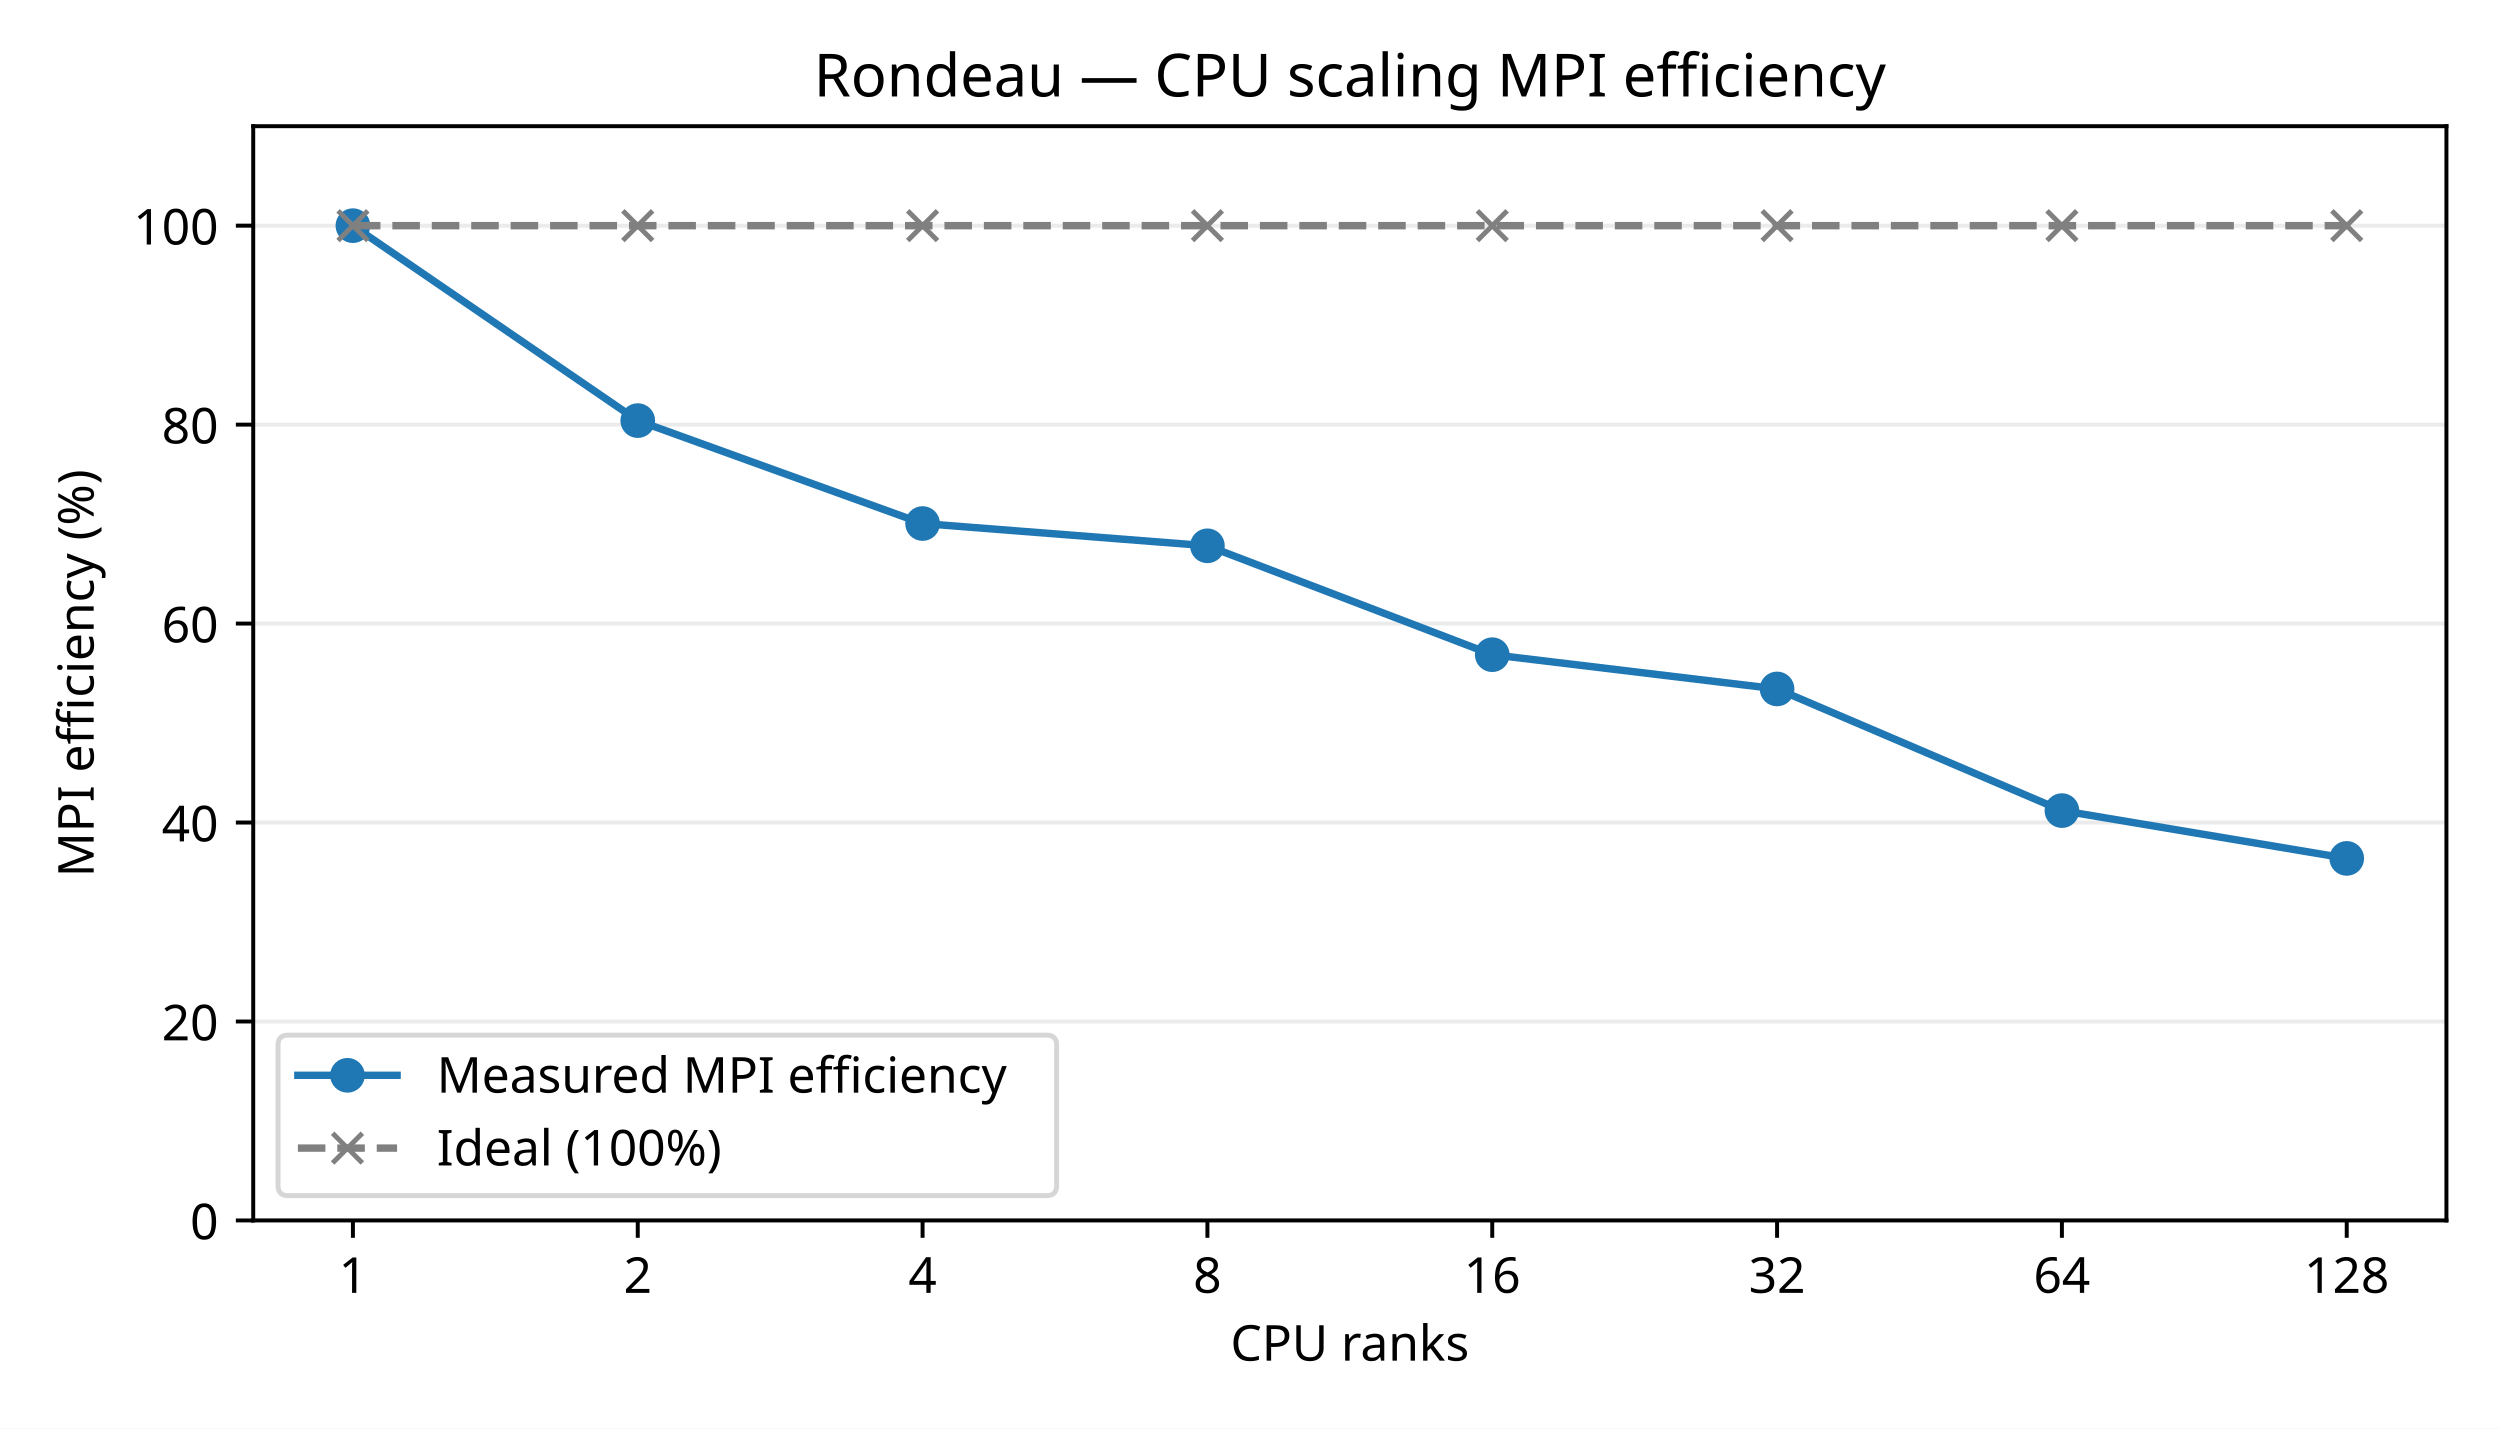
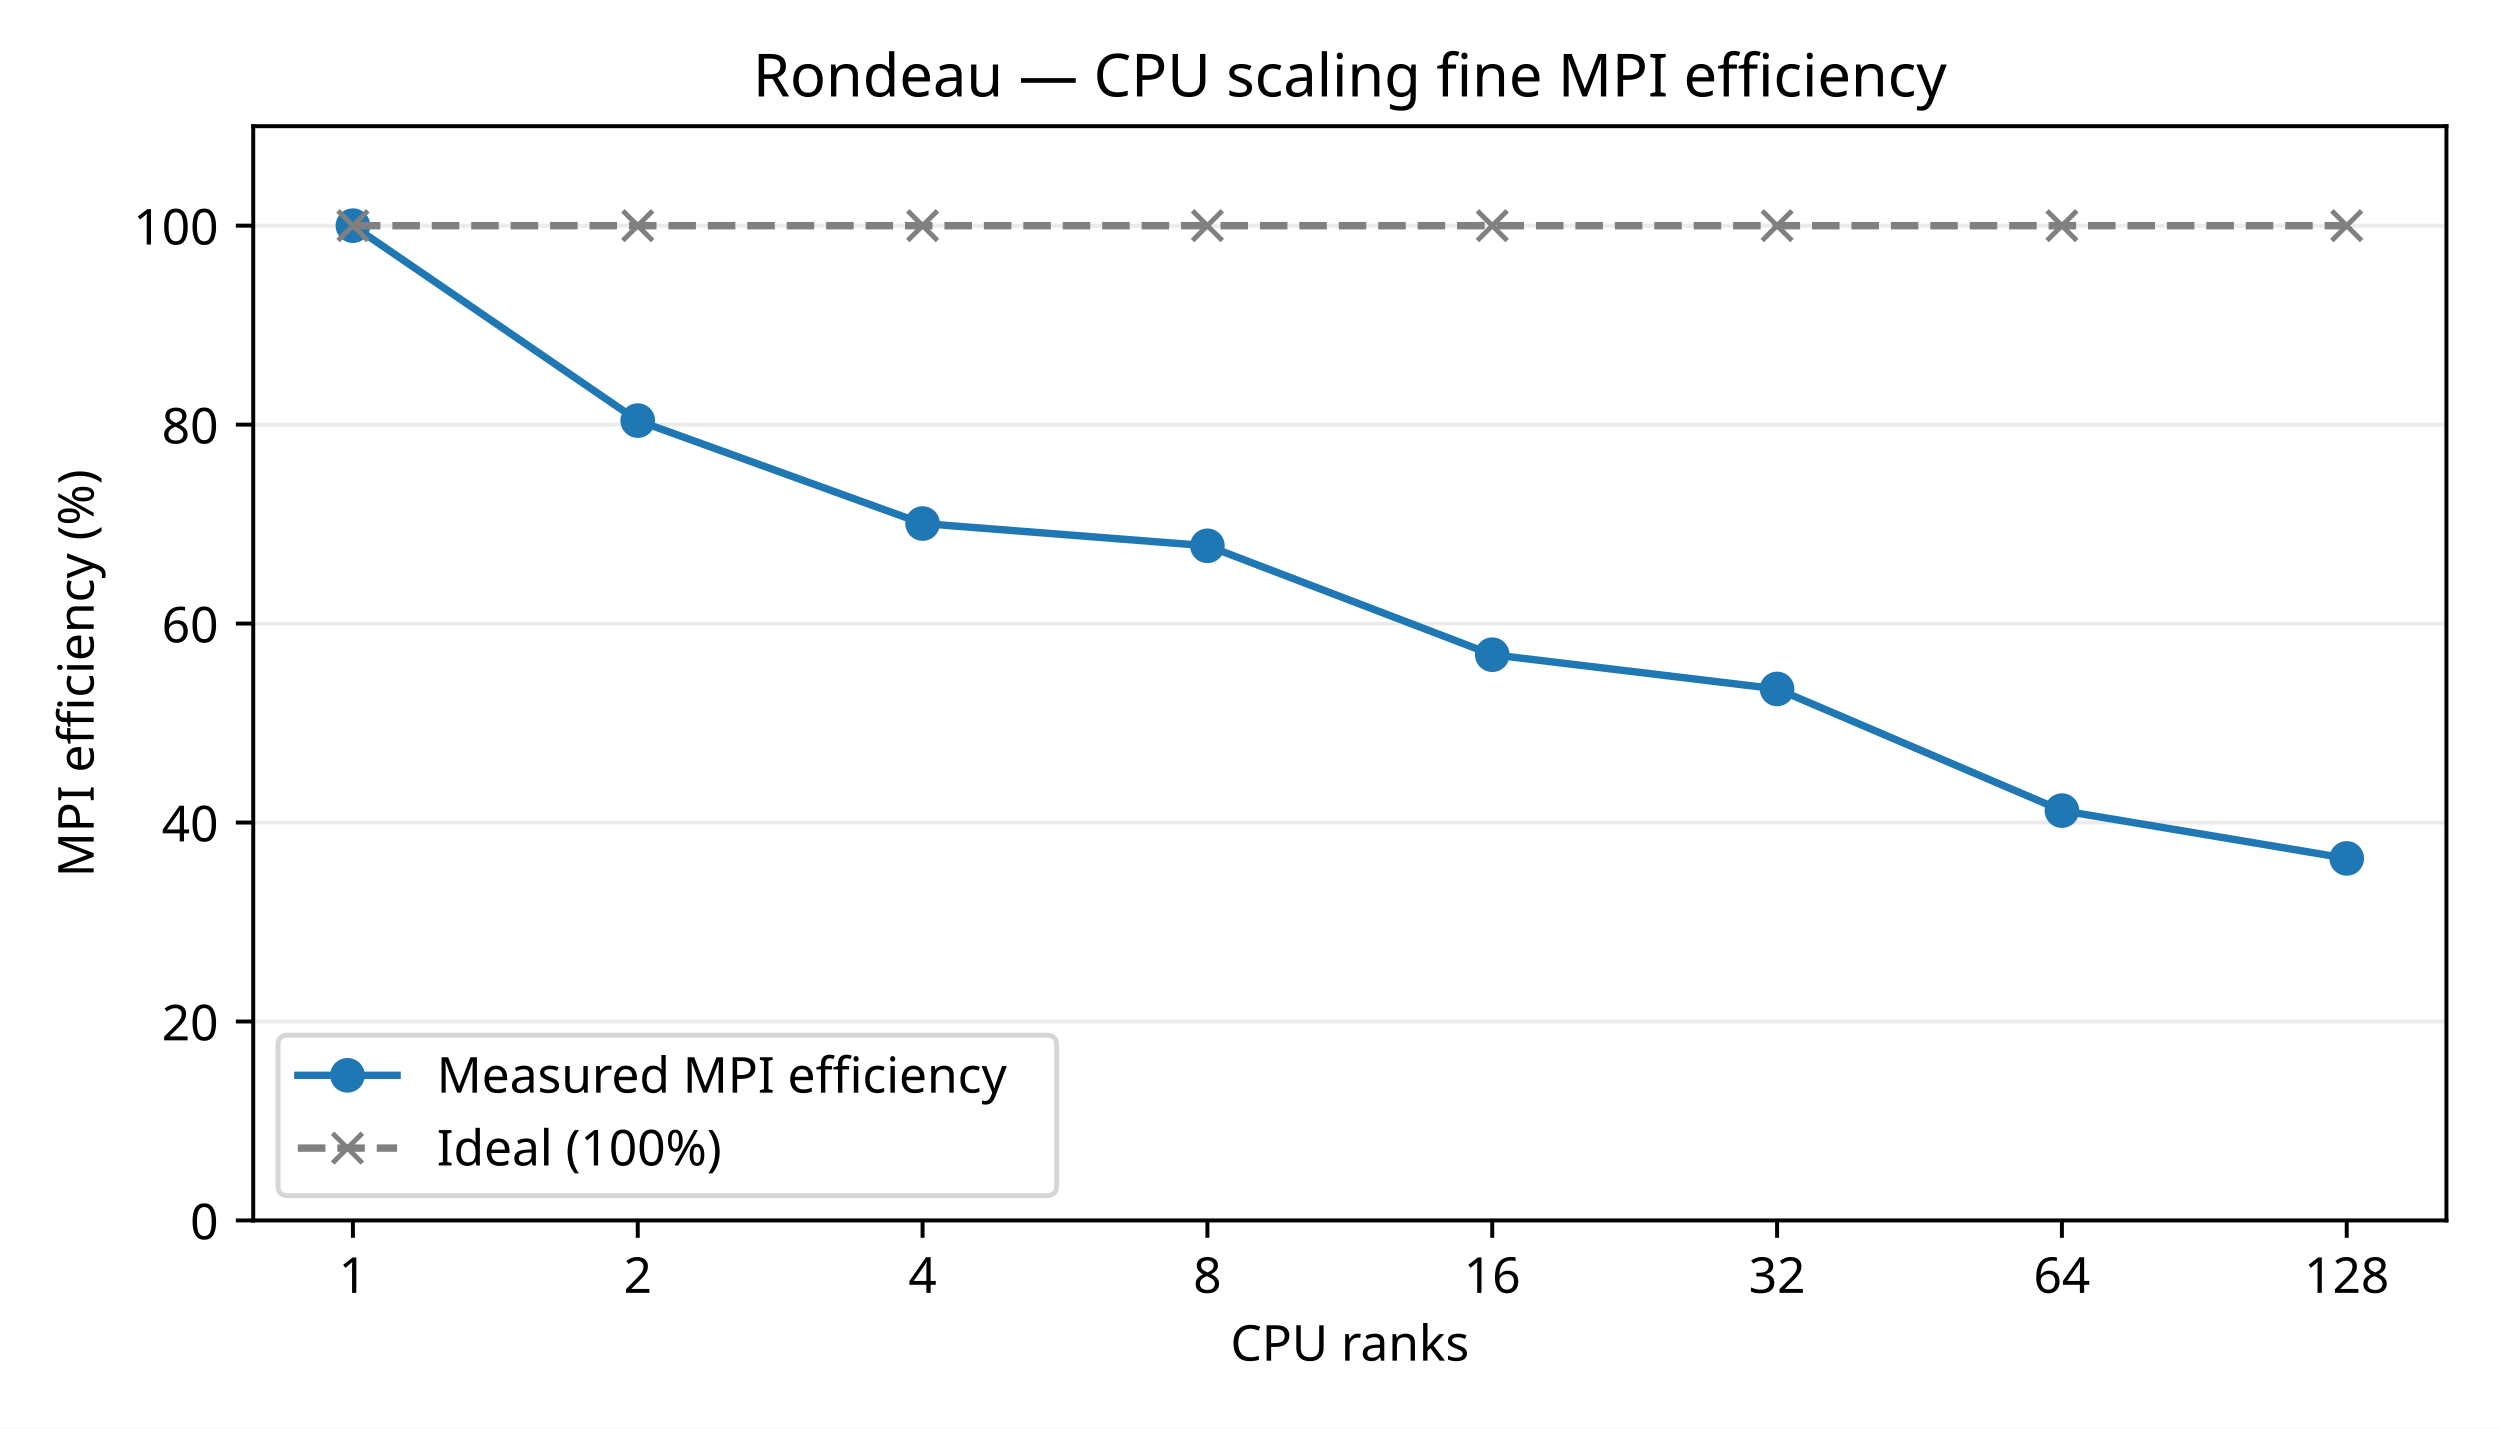
<svg xmlns="http://www.w3.org/2000/svg" xmlns:xlink="http://www.w3.org/1999/xlink" width="504pt" height="288pt" viewBox="0 0 504 288" version="1.1">
  <defs>
    <style type="text/css">*{stroke-linejoin: round; stroke-linecap: butt}</style>
  </defs>
  <g id="figure_1">
    <g id="patch_1">
      <path d="M 0 288 L 504 288 L 504 0 L 0 0 z " style="fill: #ffffff" />
    </g>
    <g id="axes_1">
      <g id="patch_2">
        <path d="M 51.05 246.04 L 493.2 246.04 L 493.2 25.44 L 51.05 25.44 z " style="fill: #ffffff" />
      </g>
      <g id="matplotlib.axis_1">
        <g id="xtick_1">
          <g id="line2d_1">
            <defs>
              <path id="mce72cfa7c0" d="M 0 0 L 0 3.5 " style="stroke: #000000; stroke-width: 0.8" />
            </defs>
            <g>
              <use xlink:href="#mce72cfa7c0" x="71.148" y="246.04" style="stroke: #000000; stroke-width: 0.8" />
            </g>
          </g>
          <g id="text_1">
            <text style="font: 10px 'sans-serif'; text-anchor: middle" x="71.148" y="260.638" transform="rotate(-0, 71.14773, 260.6384)">1</text>
          </g>
        </g>
        <g id="xtick_2">
          <g id="line2d_2">
            <g>
              <use xlink:href="#mce72cfa7c0" x="128.57" y="246.04" style="stroke: #000000; stroke-width: 0.8" />
            </g>
          </g>
          <g id="text_2">
            <text style="font: 10px 'sans-serif'; text-anchor: middle" x="128.57" y="260.638" transform="rotate(-0, 128.5698, 260.6384)">2</text>
          </g>
        </g>
        <g id="xtick_3">
          <g id="line2d_3">
            <g>
              <use xlink:href="#mce72cfa7c0" x="185.992" y="246.04" style="stroke: #000000; stroke-width: 0.8" />
            </g>
          </g>
          <g id="text_3">
            <text style="font: 10px 'sans-serif'; text-anchor: middle" x="185.992" y="260.638" transform="rotate(-0, 185.9919, 260.6384)">4</text>
          </g>
        </g>
        <g id="xtick_4">
          <g id="line2d_4">
            <g>
              <use xlink:href="#mce72cfa7c0" x="243.414" y="246.04" style="stroke: #000000; stroke-width: 0.8" />
            </g>
          </g>
          <g id="text_4">
            <text style="font: 10px 'sans-serif'; text-anchor: middle" x="243.414" y="260.638" transform="rotate(-0, 243.414, 260.6384)">8</text>
          </g>
        </g>
        <g id="xtick_5">
          <g id="line2d_5">
            <g>
              <use xlink:href="#mce72cfa7c0" x="300.836" y="246.04" style="stroke: #000000; stroke-width: 0.8" />
            </g>
          </g>
          <g id="text_5">
            <text style="font: 10px 'sans-serif'; text-anchor: middle" x="300.836" y="260.638" transform="rotate(-0, 300.836, 260.6384)">16</text>
          </g>
        </g>
        <g id="xtick_6">
          <g id="line2d_6">
            <g>
              <use xlink:href="#mce72cfa7c0" x="358.258" y="246.04" style="stroke: #000000; stroke-width: 0.8" />
            </g>
          </g>
          <g id="text_6">
            <text style="font: 10px 'sans-serif'; text-anchor: middle" x="358.258" y="260.638" transform="rotate(-0, 358.2581, 260.6384)">32</text>
          </g>
        </g>
        <g id="xtick_7">
          <g id="line2d_7">
            <g>
              <use xlink:href="#mce72cfa7c0" x="415.68" y="246.04" style="stroke: #000000; stroke-width: 0.8" />
            </g>
          </g>
          <g id="text_7">
            <text style="font: 10px 'sans-serif'; text-anchor: middle" x="415.68" y="260.638" transform="rotate(-0, 415.6802, 260.6384)">64</text>
          </g>
        </g>
        <g id="xtick_8">
          <g id="line2d_8">
            <g>
              <use xlink:href="#mce72cfa7c0" x="473.102" y="246.04" style="stroke: #000000; stroke-width: 0.8" />
            </g>
          </g>
          <g id="text_8">
            <text style="font: 10px 'sans-serif'; text-anchor: middle" x="473.102" y="260.638" transform="rotate(-0, 473.1023, 260.6384)">128</text>
          </g>
        </g>
        <g id="text_9">
          <text style="font: 10px 'sans-serif'; text-anchor: middle" x="272.125" y="274.317" transform="rotate(-0, 272.125, 274.3166)">CPU ranks</text>
        </g>
      </g>
      <g id="matplotlib.axis_2">
        <g id="ytick_1">
          <g id="line2d_9">
            <path d="M 51.05 246.04 L 493.2 246.04 " clip-path="url(#p476eec49de)" style="fill: none; stroke: #b0b0b0; stroke-opacity: 0.25; stroke-width: 0.8; stroke-linecap: square" />
          </g>
          <g id="line2d_10">
            <defs>
              <path id="m40b14a86b7" d="M 0 0 L -3.5 0 " style="stroke: #000000; stroke-width: 0.8" />
            </defs>
            <g>
              <use xlink:href="#m40b14a86b7" x="51.05" y="246.04" style="stroke: #000000; stroke-width: 0.8" />
            </g>
          </g>
          <g id="text_10">
            <text style="font: 10px 'sans-serif'; text-anchor: end" x="44.05" y="249.839" transform="rotate(-0, 44.05, 249.8392)">0</text>
          </g>
        </g>
        <g id="ytick_2">
          <g id="line2d_11">
            <path d="M 51.05 205.931 L 493.2 205.931 " clip-path="url(#p476eec49de)" style="fill: none; stroke: #b0b0b0; stroke-opacity: 0.25; stroke-width: 0.8; stroke-linecap: square" />
          </g>
          <g id="line2d_12">
            <g>
              <use xlink:href="#m40b14a86b7" x="51.05" y="205.931" style="stroke: #000000; stroke-width: 0.8" />
            </g>
          </g>
          <g id="text_11">
            <text style="font: 10px 'sans-serif'; text-anchor: end" x="44.05" y="209.73" transform="rotate(-0, 44.05, 209.7301)">20</text>
          </g>
        </g>
        <g id="ytick_3">
          <g id="line2d_13">
            <path d="M 51.05 165.822 L 493.2 165.822 " clip-path="url(#p476eec49de)" style="fill: none; stroke: #b0b0b0; stroke-opacity: 0.25; stroke-width: 0.8; stroke-linecap: square" />
          </g>
          <g id="line2d_14">
            <g>
              <use xlink:href="#m40b14a86b7" x="51.05" y="165.822" style="stroke: #000000; stroke-width: 0.8" />
            </g>
          </g>
          <g id="text_12">
            <text style="font: 10px 'sans-serif'; text-anchor: end" x="44.05" y="169.621" transform="rotate(-0, 44.05, 169.621)">40</text>
          </g>
        </g>
        <g id="ytick_4">
          <g id="line2d_15">
            <path d="M 51.05 125.713 L 493.2 125.713 " clip-path="url(#p476eec49de)" style="fill: none; stroke: #b0b0b0; stroke-opacity: 0.25; stroke-width: 0.8; stroke-linecap: square" />
          </g>
          <g id="line2d_16">
            <g>
              <use xlink:href="#m40b14a86b7" x="51.05" y="125.713" style="stroke: #000000; stroke-width: 0.8" />
            </g>
          </g>
          <g id="text_13">
            <text style="font: 10px 'sans-serif'; text-anchor: end" x="44.05" y="129.512" transform="rotate(-0, 44.05, 129.5119)">60</text>
          </g>
        </g>
        <g id="ytick_5">
          <g id="line2d_17">
            <path d="M 51.05 85.604 L 493.2 85.604 " clip-path="url(#p476eec49de)" style="fill: none; stroke: #b0b0b0; stroke-opacity: 0.25; stroke-width: 0.8; stroke-linecap: square" />
          </g>
          <g id="line2d_18">
            <g>
              <use xlink:href="#m40b14a86b7" x="51.05" y="85.604" style="stroke: #000000; stroke-width: 0.8" />
            </g>
          </g>
          <g id="text_14">
            <text style="font: 10px 'sans-serif'; text-anchor: end" x="44.05" y="89.403" transform="rotate(-0, 44.05, 89.40286)">80</text>
          </g>
        </g>
        <g id="ytick_6">
          <g id="line2d_19">
            <path d="M 51.05 45.495 L 493.2 45.495 " clip-path="url(#p476eec49de)" style="fill: none; stroke: #b0b0b0; stroke-opacity: 0.25; stroke-width: 0.8; stroke-linecap: square" />
          </g>
          <g id="line2d_20">
            <g>
              <use xlink:href="#m40b14a86b7" x="51.05" y="45.495" style="stroke: #000000; stroke-width: 0.8" />
            </g>
          </g>
          <g id="text_15">
            <text style="font: 10px 'sans-serif'; text-anchor: end" x="44.05" y="49.294" transform="rotate(-0, 44.05, 49.29376)">100</text>
          </g>
        </g>
        <g id="text_16">
          <text style="font: 10px 'sans-serif'; text-anchor: middle" x="18.883" y="135.74" transform="rotate(-90, 18.88281, 135.74)">MPI efficiency (%)</text>
        </g>
      </g>
      <g id="line2d_21">
        <path d="M 71.148 45.495 L 128.57 84.794 L 185.992 105.545 L 243.414 110.035 L 300.836 131.986 L 358.258 138.891 L 415.68 163.418 L 473.102 173.054 " clip-path="url(#p476eec49de)" style="fill: none; stroke: #1f77b4; stroke-width: 1.5; stroke-linecap: square" />
        <defs>
          <path id="mcc4f2172f0" d="M 0 3 C 0.796 3 1.559 2.684 2.121 2.121 C 2.684 1.559 3 0.796 3 0 C 3 -0.796 2.684 -1.559 2.121 -2.121 C 1.559 -2.684 0.796 -3 0 -3 C -0.796 -3 -1.559 -2.684 -2.121 -2.121 C -2.684 -1.559 -3 -0.796 -3 0 C -3 0.796 -2.684 1.559 -2.121 2.121 C -1.559 2.684 -0.796 3 0 3 z " style="stroke: #1f77b4" />
        </defs>
        <g clip-path="url(#p476eec49de)">
          <use xlink:href="#mcc4f2172f0" x="71.148" y="45.495" style="fill: #1f77b4; stroke: #1f77b4" />
          <use xlink:href="#mcc4f2172f0" x="128.57" y="84.794" style="fill: #1f77b4; stroke: #1f77b4" />
          <use xlink:href="#mcc4f2172f0" x="185.992" y="105.545" style="fill: #1f77b4; stroke: #1f77b4" />
          <use xlink:href="#mcc4f2172f0" x="243.414" y="110.035" style="fill: #1f77b4; stroke: #1f77b4" />
          <use xlink:href="#mcc4f2172f0" x="300.836" y="131.986" style="fill: #1f77b4; stroke: #1f77b4" />
          <use xlink:href="#mcc4f2172f0" x="358.258" y="138.891" style="fill: #1f77b4; stroke: #1f77b4" />
          <use xlink:href="#mcc4f2172f0" x="415.68" y="163.418" style="fill: #1f77b4; stroke: #1f77b4" />
          <use xlink:href="#mcc4f2172f0" x="473.102" y="173.054" style="fill: #1f77b4; stroke: #1f77b4" />
        </g>
      </g>
      <g id="line2d_22">
        <path d="M 71.148 45.495 L 128.57 45.495 L 185.992 45.495 L 243.414 45.495 L 300.836 45.495 L 358.258 45.495 L 415.68 45.495 L 473.102 45.495 " clip-path="url(#p476eec49de)" style="fill: none; stroke-dasharray: 5.55,2.4; stroke-dashoffset: 0; stroke: #808080; stroke-width: 1.5" />
        <defs>
          <path id="m5426aa5257" d="M -3 3 L 3 -3 M -3 -3 L 3 3 " style="stroke: #808080" />
        </defs>
        <g clip-path="url(#p476eec49de)">
          <use xlink:href="#m5426aa5257" x="71.148" y="45.495" style="fill: #808080; stroke: #808080" />
          <use xlink:href="#m5426aa5257" x="128.57" y="45.495" style="fill: #808080; stroke: #808080" />
          <use xlink:href="#m5426aa5257" x="185.992" y="45.495" style="fill: #808080; stroke: #808080" />
          <use xlink:href="#m5426aa5257" x="243.414" y="45.495" style="fill: #808080; stroke: #808080" />
          <use xlink:href="#m5426aa5257" x="300.836" y="45.495" style="fill: #808080; stroke: #808080" />
          <use xlink:href="#m5426aa5257" x="358.258" y="45.495" style="fill: #808080; stroke: #808080" />
          <use xlink:href="#m5426aa5257" x="415.68" y="45.495" style="fill: #808080; stroke: #808080" />
          <use xlink:href="#m5426aa5257" x="473.102" y="45.495" style="fill: #808080; stroke: #808080" />
        </g>
      </g>
      <g id="patch_3">
        <path d="M 51.05 246.04 L 51.05 25.44 " style="fill: none; stroke: #000000; stroke-width: 0.8; stroke-linejoin: miter; stroke-linecap: square" />
      </g>
      <g id="patch_4">
        <path d="M 493.2 246.04 L 493.2 25.44 " style="fill: none; stroke: #000000; stroke-width: 0.8; stroke-linejoin: miter; stroke-linecap: square" />
      </g>
      <g id="patch_5">
        <path d="M 51.05 246.04 L 493.2 246.04 " style="fill: none; stroke: #000000; stroke-width: 0.8; stroke-linejoin: miter; stroke-linecap: square" />
      </g>
      <g id="patch_6">
        <path d="M 51.05 25.44 L 493.2 25.44 " style="fill: none; stroke: #000000; stroke-width: 0.8; stroke-linejoin: miter; stroke-linecap: square" />
      </g>
      <g id="text_17">
-         <text style="font: 12px 'sans-serif'; text-anchor: middle" x="272.125" y="19.44" transform="rotate(-0, 272.125, 19.44)">Rondeau — CPU scaling MPI efficiency</text>
+         <text style="font: 12px 'sans-serif'; text-anchor: middle" x="272.125" y="19.44" transform="rotate(-0, 272.125, 19.44)">Rondeau — CPU scaling fine MPI efficiency</text>
      </g>
      <g id="legend_1">
        <g id="patch_7">
          <path d="M 58.05 241.04 L 211.014 241.04 Q 213.014 241.04 213.014 239.04 L 213.014 210.684 Q 213.014 208.684 211.014 208.684 L 58.05 208.684 Q 56.05 208.684 56.05 210.684 L 56.05 239.04 Q 56.05 241.04 58.05 241.04 z " style="fill: #ffffff; opacity: 0.8; stroke: #cccccc; stroke-linejoin: miter" />
        </g>
        <g id="line2d_23">
          <path d="M 60.05 216.782 L 70.05 216.782 L 80.05 216.782 " style="fill: none; stroke: #1f77b4; stroke-width: 1.5; stroke-linecap: square" />
          <g>
            <use xlink:href="#mcc4f2172f0" x="70.05" y="216.782" style="fill: #1f77b4; stroke: #1f77b4" />
          </g>
        </g>
        <g id="text_18">
          <text style="font: 10px 'sans-serif'; text-anchor: start" x="88.05" y="220.282" transform="rotate(-0, 88.05, 220.2822)">Measured MPI efficiency</text>
        </g>
        <g id="line2d_24">
          <path d="M 60.05 231.46 L 70.05 231.46 L 80.05 231.46 " style="fill: none; stroke-dasharray: 5.55,2.4; stroke-dashoffset: 0; stroke: #808080; stroke-width: 1.5" />
          <g>
            <use xlink:href="#m5426aa5257" x="70.05" y="231.46" style="fill: #808080; stroke: #808080" />
          </g>
        </g>
        <g id="text_19">
          <text style="font: 10px 'sans-serif'; text-anchor: start" x="88.05" y="234.96" transform="rotate(-0, 88.05, 234.9603)">Ideal (100%)</text>
        </g>
      </g>
    </g>
  </g>
  <defs>
    <clipPath id="p476eec49de">
      <rect x="51.05" y="25.44" width="442.15" height="220.6" />
    </clipPath>
  </defs>
</svg>
